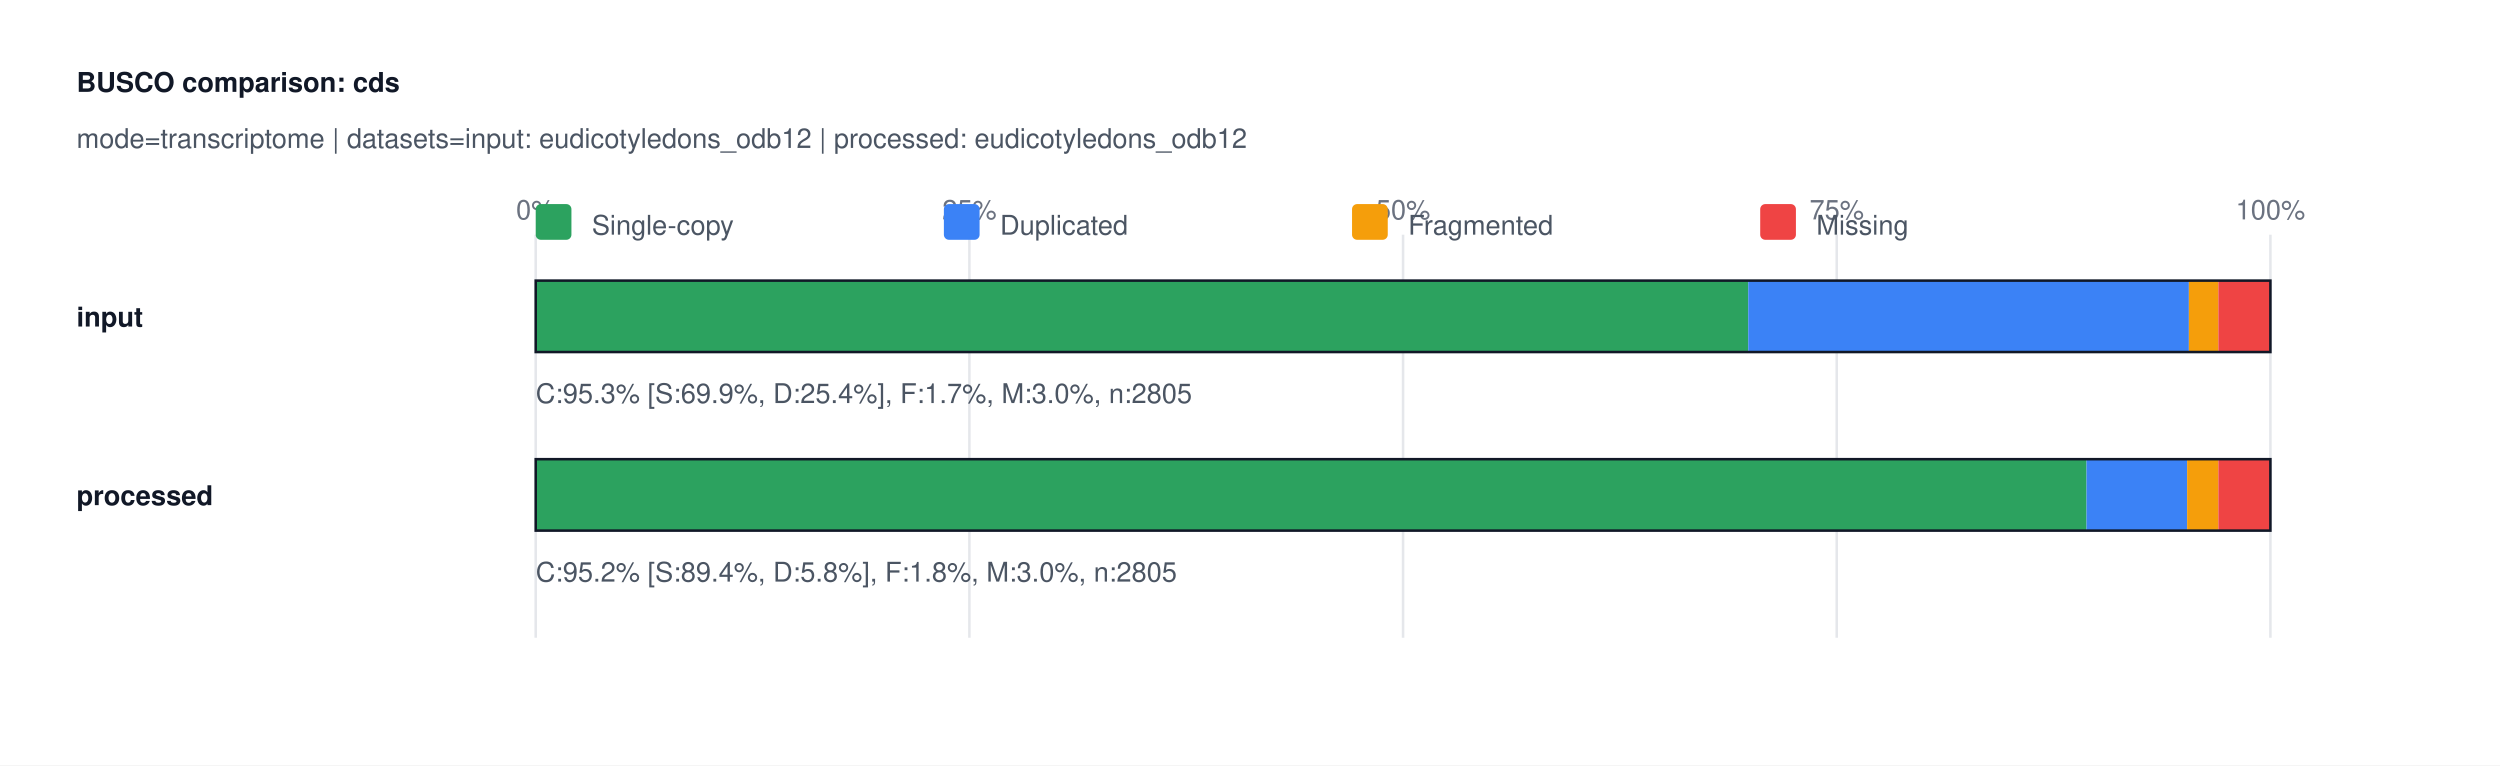
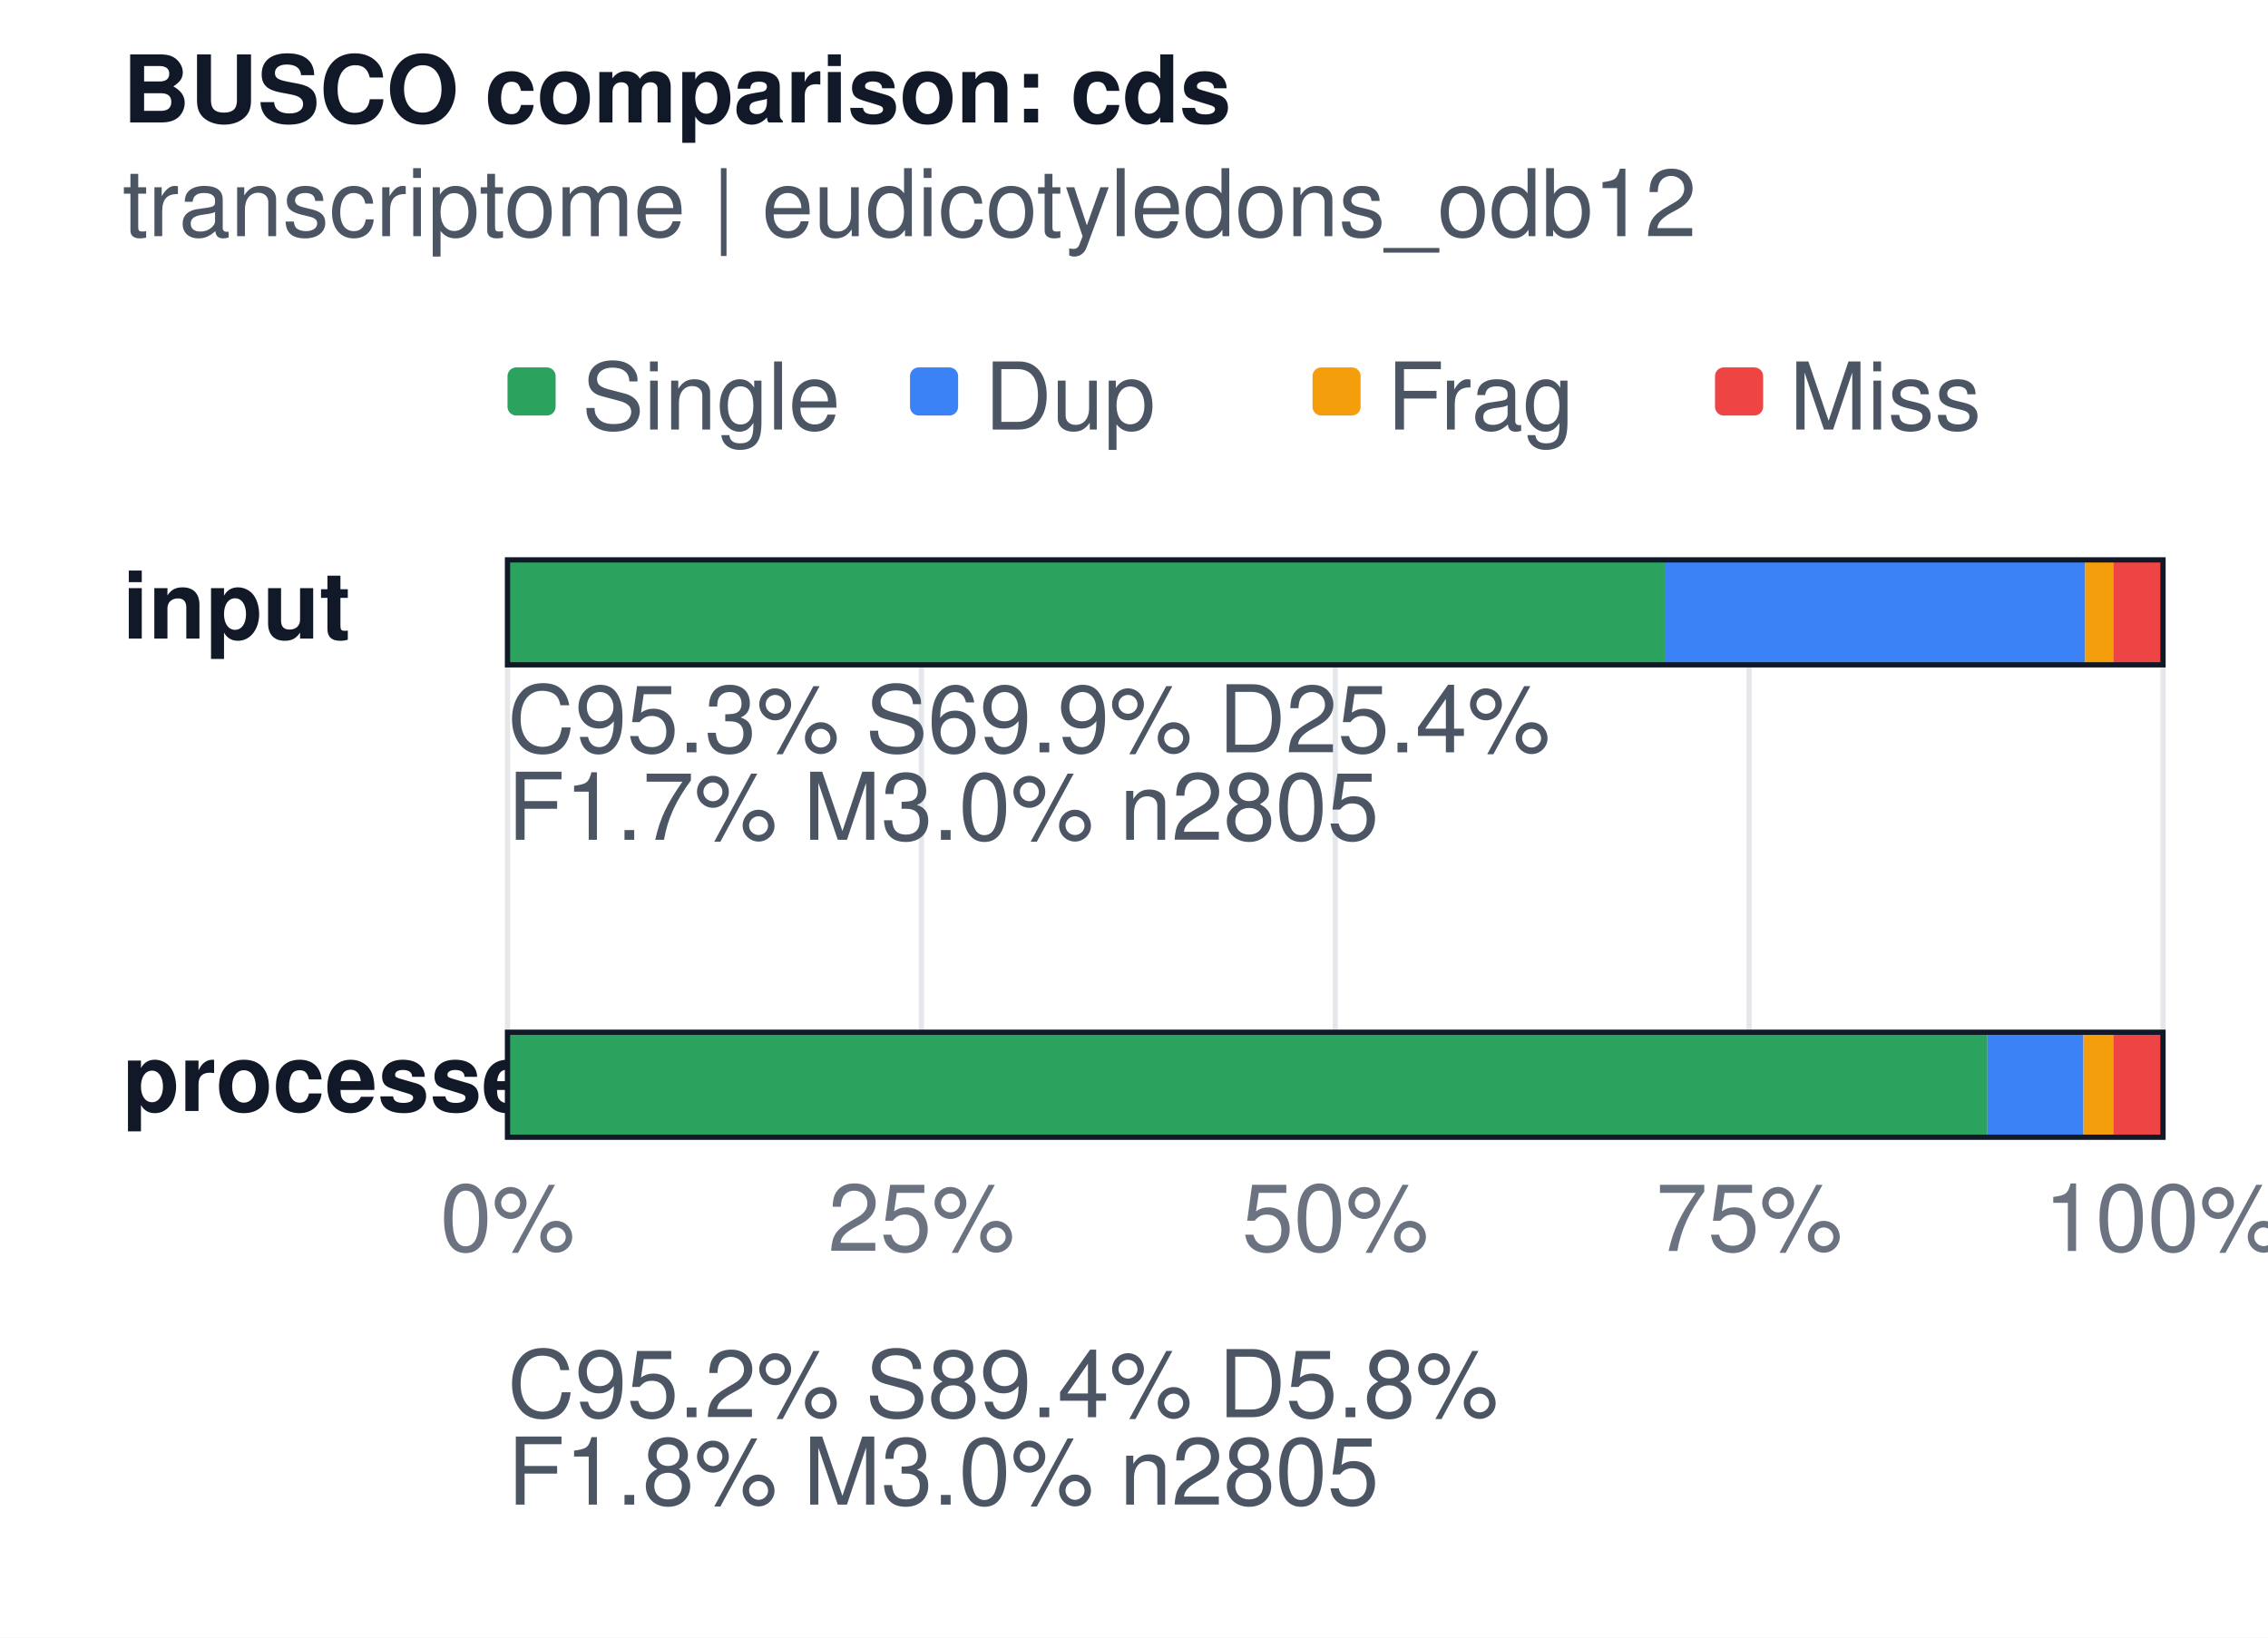
- <svg xmlns="http://www.w3.org/2000/svg" width="980" height="300" viewBox="0 0 980 300">
+ <svg xmlns="http://www.w3.org/2000/svg" width="3.6in" height="2.6in" viewBox="0 0 259.20 187.20">
  <style>text{font-family:Helvetica,Arial,sans-serif;fill:#111827} .muted{fill:#4b5563;font-size:8pt} .label{font-size:8pt;font-weight:700} .title{font-size:8pt;font-weight:700} .tick{font-size:8pt;fill:#6b7280}</style>
  <rect width="100%" height="100%" fill="white" />
-   <text x="30" y="36" class="title">BUSCO comparison: cds</text>
-   <text x="30" y="58" class="muted">mode=transcriptome | datasets=input: eudicotyledons_odb12 | processed: eudicotyledons_odb12</text>
-   <line x1="210.0" y1="92.0" x2="210.0" y2="250.0" stroke="#e5e7eb" />
-   <text x="210.0" y="86.0" text-anchor="middle" class="tick">0%</text>
-   <line x1="380.0" y1="92.0" x2="380.0" y2="250.0" stroke="#e5e7eb" />
-   <text x="380.0" y="86.0" text-anchor="middle" class="tick">25%</text>
-   <line x1="550.0" y1="92.0" x2="550.0" y2="250.0" stroke="#e5e7eb" />
-   <text x="550.0" y="86.0" text-anchor="middle" class="tick">50%</text>
-   <line x1="720.0" y1="92.0" x2="720.0" y2="250.0" stroke="#e5e7eb" />
-   <text x="720.0" y="86.0" text-anchor="middle" class="tick">75%</text>
-   <line x1="890.0" y1="92.0" x2="890.0" y2="250.0" stroke="#e5e7eb" />
-   <text x="890.0" y="86.0" text-anchor="middle" class="tick">100%</text>
-   <rect x="210.0" y="80.0" width="14" height="14" rx="2" fill="#2ca25f" />
-   <text x="232.0" y="92.0" class="muted">Single-copy</text>
-   <rect x="370.0" y="80.0" width="14" height="14" rx="2" fill="#3b82f6" />
-   <text x="392.0" y="92.0" class="muted">Duplicated</text>
-   <rect x="530.0" y="80.0" width="14" height="14" rx="2" fill="#f59e0b" />
-   <text x="552.0" y="92.0" class="muted">Fragmented</text>
-   <rect x="690.0" y="80.0" width="14" height="14" rx="2" fill="#ef4444" />
-   <text x="712.0" y="92.0" class="muted">Missing</text>
-   <text x="30" y="128.0" class="label">input</text>
-   <rect x="210.00" y="110.00" width="475.32" height="28.00" fill="#2ca25f" />
-   <rect x="685.32" y="110.00" width="172.72" height="28.00" fill="#3b82f6" />
-   <rect x="858.04" y="110.00" width="11.56" height="28.00" fill="#f59e0b" />
-   <rect x="869.60" y="110.00" width="20.40" height="28.00" fill="#ef4444" />
-   <rect x="210.0" y="110.0" width="680.0" height="28.0" fill="none" stroke="#111827" stroke-width="1" />
-   <text x="210.0" y="158.0" class="muted">C:95.3% [S:69.9%, D:25.4%], F:1.7%, M:3.0%, n:2805</text>
-   <text x="30" y="198.0" class="label">processed</text>
-   <rect x="210.00" y="180.00" width="607.92" height="28.00" fill="#2ca25f" />
-   <rect x="817.92" y="180.00" width="39.44" height="28.00" fill="#3b82f6" />
-   <rect x="857.36" y="180.00" width="12.24" height="28.00" fill="#f59e0b" />
-   <rect x="869.60" y="180.00" width="20.40" height="28.00" fill="#ef4444" />
-   <rect x="210.0" y="180.0" width="680.0" height="28.0" fill="none" stroke="#111827" stroke-width="1" />
-   <text x="210.0" y="228.0" class="muted">C:95.2% [S:89.4%, D:5.8%], F:1.8%, M:3.0%, n:2805</text>
+   <text x="14" y="14.0" class="title">BUSCO comparison: cds</text>
+   <text x="14" y="27.0" class="muted">transcriptome | eudicotyledons_odb12</text>
+   <line x1="58.0" y1="64.0" x2="58.0" y2="130.0" stroke="#e5e7eb" stroke-width="0.6" />
+   <text x="58.0" y="143.0" text-anchor="middle" class="tick">0%</text>
+   <line x1="105.3" y1="64.0" x2="105.3" y2="130.0" stroke="#e5e7eb" stroke-width="0.6" />
+   <text x="105.3" y="143.0" text-anchor="middle" class="tick">25%</text>
+   <line x1="152.6" y1="64.0" x2="152.6" y2="130.0" stroke="#e5e7eb" stroke-width="0.6" />
+   <text x="152.6" y="143.0" text-anchor="middle" class="tick">50%</text>
+   <line x1="199.9" y1="64.0" x2="199.9" y2="130.0" stroke="#e5e7eb" stroke-width="0.6" />
+   <text x="199.9" y="143.0" text-anchor="middle" class="tick">75%</text>
+   <line x1="247.2" y1="64.0" x2="247.2" y2="130.0" stroke="#e5e7eb" stroke-width="0.6" />
+   <text x="247.2" y="143.0" text-anchor="middle" class="tick">100%</text>
+   <rect x="58.0" y="42.0" width="5.5" height="5.5" rx="1" fill="#2ca25f" />
+   <text x="66.5" y="49.1" class="muted">Single</text>
+   <rect x="104.0" y="42.0" width="5.5" height="5.5" rx="1" fill="#3b82f6" />
+   <text x="112.5" y="49.1" class="muted">Dup</text>
+   <rect x="150.0" y="42.0" width="5.5" height="5.5" rx="1" fill="#f59e0b" />
+   <text x="158.5" y="49.1" class="muted">Frag</text>
+   <rect x="196.0" y="42.0" width="5.5" height="5.5" rx="1" fill="#ef4444" />
+   <text x="204.5" y="49.1" class="muted">Miss</text>
+   <text x="14" y="73.0" class="label">input</text>
+   <rect x="58.00" y="64.00" width="132.25" height="12.00" fill="#2ca25f" />
+   <rect x="190.25" y="64.00" width="48.06" height="12.00" fill="#3b82f6" />
+   <rect x="238.31" y="64.00" width="3.22" height="12.00" fill="#f59e0b" />
+   <rect x="241.52" y="64.00" width="5.68" height="12.00" fill="#ef4444" />
+   <rect x="58.0" y="64.0" width="189.2" height="12.0" fill="none" stroke="#111827" stroke-width="0.6" />
+   <text x="58.0" y="86.0" class="muted">C95.3% S69.9% D25.4%</text>
+   <text x="58.0" y="96.0" class="muted">F1.7% M3.0% n2805</text>
+   <text x="14" y="127.0" class="label">processed</text>
+   <rect x="58.00" y="118.00" width="169.14" height="12.00" fill="#2ca25f" />
+   <rect x="227.14" y="118.00" width="10.97" height="12.00" fill="#3b82f6" />
+   <rect x="238.12" y="118.00" width="3.41" height="12.00" fill="#f59e0b" />
+   <rect x="241.52" y="118.00" width="5.68" height="12.00" fill="#ef4444" />
+   <rect x="58.0" y="118.0" width="189.2" height="12.0" fill="none" stroke="#111827" stroke-width="0.6" />
+   <text x="58.0" y="162.0" class="muted">C95.2% S89.4% D5.8%</text>
+   <text x="58.0" y="172.0" class="muted">F1.8% M3.0% n2805</text>
</svg>
